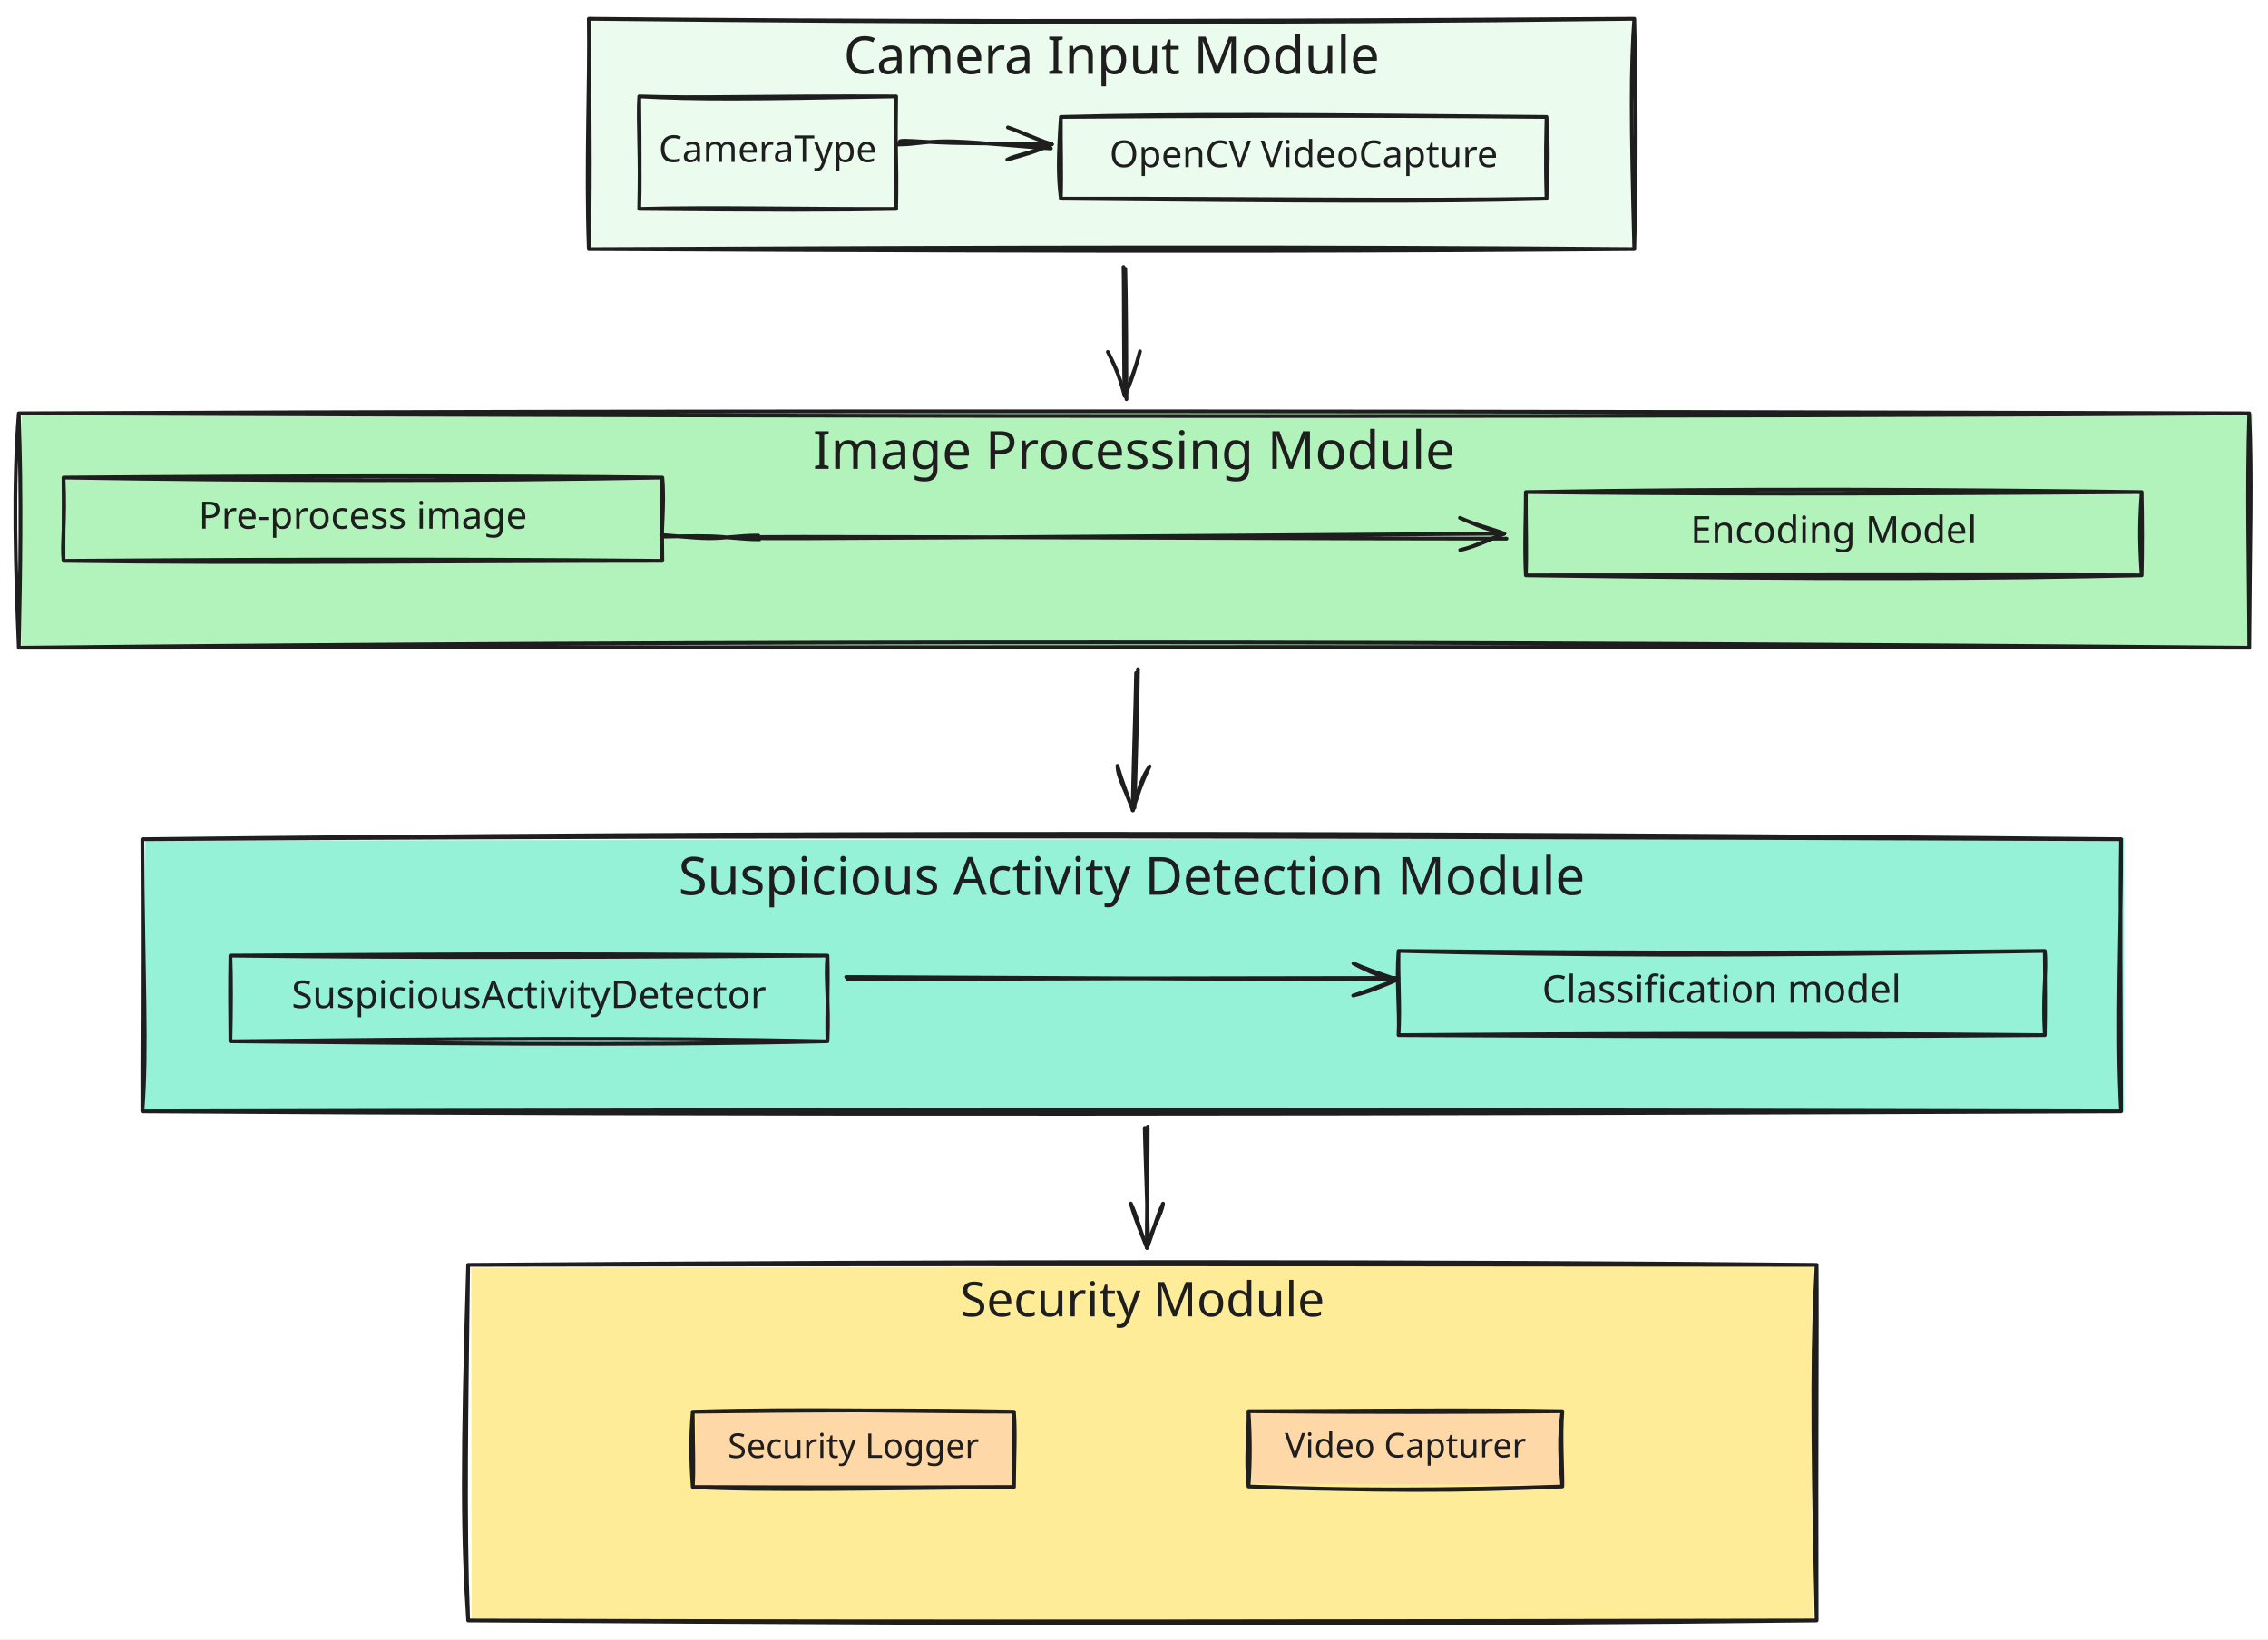
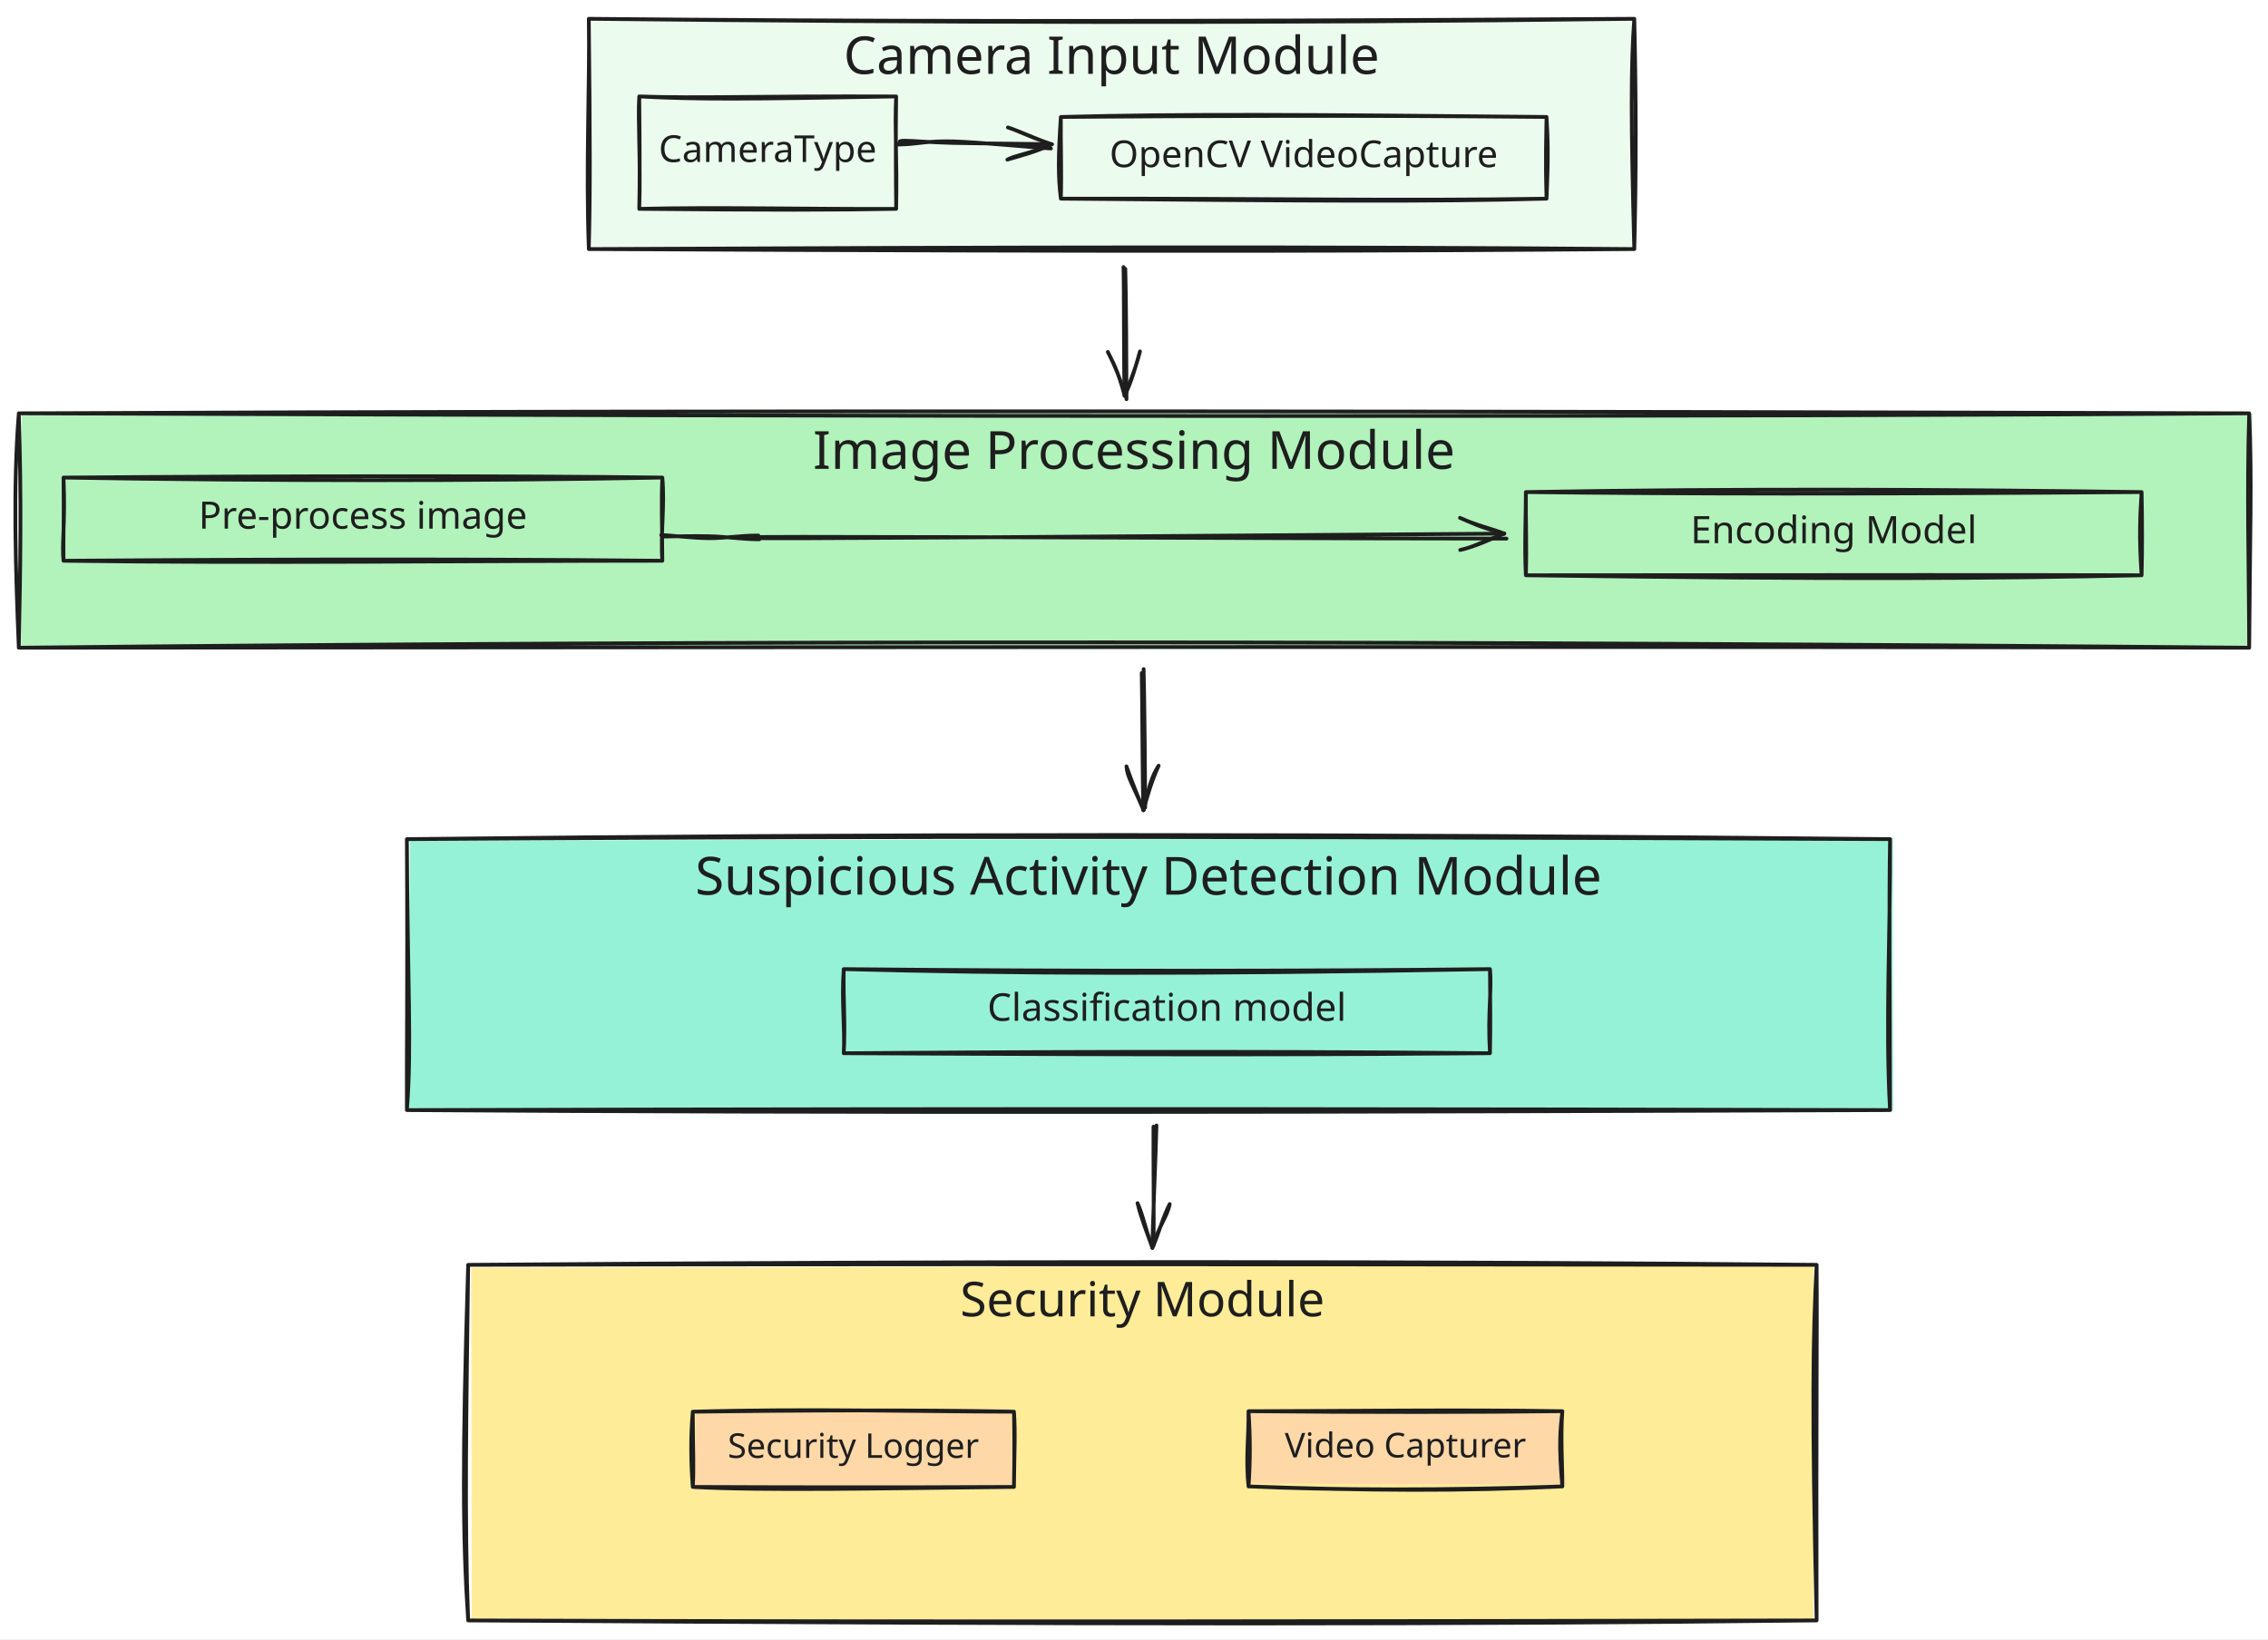
<svg xmlns="http://www.w3.org/2000/svg" version="1.1" viewBox="0 0 1206.264 871.958" width="2412.529" height="1743.916">
  <defs>
    <style class="style-fonts">
      @font-face {
        font-family: "Virgil";
        src: url("https://excalidraw.com/Virgil.woff2");
      }
      @font-face {
        font-family: "Cascadia";
        src: url("https://excalidraw.com/Cascadia.woff2");
      }
      @font-face {
        font-family: "Assistant";
        src: url("https://excalidraw.com/Assistant-Regular.woff2");
      }
    </style>
  </defs>
  <rect x="0" y="0" width="1206.264" height="871.958" fill="#ffffff" />
  <g stroke-linecap="round" transform="translate(249.0023 672.8072) rotate(0 358.5934 94.57534)">
    <path d="M1.63 1.5 L715.71 0.24 L715.51 189.8 L1.89 188.25" stroke="none" stroke-width="0" fill="#ffec99" />
    <path d="M0 0 C155.83 -0.32, 311.57 -0.43, 717.19 0 M0 0 C263.95 -2.09, 528.59 -1.86, 717.19 0 M717.19 0 C717.5 40.44, 716.89 78.07, 717.19 189.15 M717.19 0 C715.24 38.12, 714.53 74.99, 717.19 189.15 M717.19 189.15 C490.77 189.52, 265.15 190.04, 0 189.15 M717.19 189.15 C526.88 191.34, 337 191.32, 0 189.15 M0 189.15 C-2.91 146.5, -3.21 103.14, 0 0 M0 189.15 C-2.06 133.88, -0.92 78.96, 0 0" stroke="#1e1e1e" stroke-width="2" fill="none" />
  </g>
  <g transform="translate(509.4708 677.8072) rotate(0 98.12482 15.98273)">
    <text x="98.125" y="22.401" font-family="Virgil, Segoe UI Emoji" font-size="25.572px" fill="#1e1e1e" text-anchor="middle" style="white-space: pre;" direction="ltr" dominant-baseline="alphabetic">Security Module</text>
  </g>
-   <g stroke-linecap="round" transform="translate(75.73819 446.4009) rotate(0 526.1799 72.3637)">
-     <path d="M1.62 0.78 L1053.91 -0.66 L1053.94 144.96 L0.39 145.03" stroke="none" stroke-width="0" fill="#96f2d7" />
-     <path d="M0 0 C226.3 -1.44, 453.21 -2.32, 1052.36 0 M0 0 C330.92 -3.79, 661.47 -3.87, 1052.36 0 M1052.36 0 C1052.62 48.18, 1049.81 98.82, 1052.36 144.73 M1052.36 0 C1051.73 38.69, 1052.25 77.2, 1052.36 144.73 M1052.36 144.73 C758.95 144.06, 465.5 143.63, 0 144.73 M1052.36 144.73 C678.26 146.25, 304.04 146.79, 0 144.73 M0 144.73 C2.68 110.7, 0.28 76.41, 0 0 M0 144.73 C-0.19 114.72, 0.45 85.45, 0 0" stroke="#1e1e1e" stroke-width="2" fill="none" />
+   <g stroke-linecap="round" transform="translate(216.4069 446.3621) rotate(0 394.4163 72.06573)">
+     <path d="M1.62 0.78 L790.38 -0.66 L790.41 144.36 L0.39 144.43" stroke="none" stroke-width="0" fill="#96f2d7" />
+     <path d="M0 0 C169.64 -1.04, 339.88 -1.92, 788.83 0 M0 0 C248.13 -2.88, 495.9 -2.97, 788.83 0 M788.83 0 C789.1 47.98, 786.28 98.41, 788.83 144.13 M788.83 0 C788.2 38.53, 788.73 76.88, 788.83 144.13 M788.83 144.13 C568.85 143.62, 348.81 143.19, 0 144.13 M788.83 144.13 C508.45 145.2, 227.94 145.73, 0 144.13 M0 144.13 C2.68 110.25, 0.27 76.1, 0 0 M0 144.13 C-0.19 114.24, 0.45 85.1, 0 0" stroke="#1e1e1e" stroke-width="2" fill="none" />
  </g>
-   <g transform="translate(349.2462 451.4009) rotate(0 252.6719 17.5)">
+   <g transform="translate(358.1513 451.3621) rotate(0 252.6719 17.5)">
    <text x="252.672" y="24.528" font-family="Virgil, Segoe UI Emoji" font-size="28px" fill="#1e1e1e" text-anchor="middle" style="white-space: pre;" direction="ltr" dominant-baseline="alphabetic">Suspicious Activity Detection Module</text>
  </g>
  <g stroke-linecap="round" transform="translate(10 219.8559) rotate(0 593.1322 62.34731)">
    <path d="M1.55 -0.66 L1187.84 0.23 L1186.66 124.99 L1.24 125.49" stroke="none" stroke-width="0" fill="#b2f2bb" />
    <path d="M0 0 C402.05 -1.75, 802.94 -1.08, 1186.26 0 M0 0 C457.77 1.87, 915.16 1.96, 1186.26 0 M1186.26 0 C1184.95 41.38, 1186.14 82.9, 1186.26 124.69 M1186.26 0 C1187.82 33.95, 1186.62 66.06, 1186.26 124.69 M1186.26 124.69 C847.55 123.98, 510.22 124.4, 0 124.69 M1186.26 124.69 C778.45 121.11, 370.12 120.67, 0 124.69 M0 124.69 C-1.69 83.79, -3.13 38.42, 0 0 M0 124.69 C0.78 84.97, 1.53 46.98, 0 0" stroke="#1e1e1e" stroke-width="2" fill="none" />
  </g>
  <g transform="translate(433.3542 224.8559) rotate(0 169.778 17.5)">
    <text x="169.778" y="24.528" font-family="Virgil, Segoe UI Emoji" font-size="28px" fill="#1e1e1e" text-anchor="middle" style="white-space: pre;" direction="ltr" dominant-baseline="alphabetic">Image Processing Module</text>
  </g>
  <g stroke-linecap="round" transform="translate(313.1724 10) rotate(0 278.0224 61.24087)">
    <path d="M1.58 0.23 L556.44 0.3 L557.29 123.27 L1.53 121.26" stroke="none" stroke-width="0" fill="#ebfbee" />
    <path d="M0 0 C179.1 1.93, 358.67 2.6, 556.04 0 M0 0 C141.9 1.31, 283.6 1.68, 556.04 0 M556.04 0 C554.18 25.18, 554.24 54.3, 556.04 122.48 M556.04 0 C557.03 41, 557.1 82.97, 556.04 122.48 M556.04 122.48 C392.58 121.13, 228.58 121.45, 0 122.48 M556.04 122.48 C433.57 123.46, 311.72 124.06, 0 122.48 M0 122.48 C-1.64 78.39, 0.58 34.23, 0 0 M0 122.48 C0.73 94.83, 0.7 66.07, 0 0" stroke="#1e1e1e" stroke-width="2" fill="none" />
  </g>
  <g transform="translate(445.8144 15) rotate(0 145.3804 17.32324)">
    <text x="145.38" y="24.28" font-family="Virgil, Segoe UI Emoji" font-size="27.717px" fill="#1e1e1e" text-anchor="middle" style="white-space: pre;" direction="ltr" dominant-baseline="alphabetic">Camera Input Module</text>
  </g>
  <g stroke-linecap="round" transform="translate(339.991 51.30163) rotate(0 68.31877 29.89922)">
    <path d="M0.39 0.3 L137.88 0.79 L138.17 58.58 L0.35 60.41" stroke="none" stroke-width="0" fill="#ebfbee" />
    <path d="M0 0 C30.65 1.66, 56.96 1.45, 136.64 0 M0 0 C32.22 1.09, 62.86 -0.32, 136.64 0 M136.64 0 C135.77 16.38, 137.22 32.88, 136.64 59.8 M136.64 0 C136.36 21.36, 136.46 42.66, 136.64 59.8 M136.64 59.8 C104.53 60.41, 69.06 60.45, 0 59.8 M136.64 59.8 C88.73 59.99, 40.49 58.79, 0 59.8 M0 59.8 C0.85 34.85, -0.84 12.32, 0 0 M0 59.8 C0.29 45.56, 0.31 32.1, 0 0" stroke="#1e1e1e" stroke-width="2" fill="none" />
  </g>
  <g transform="translate(350.0375 68.8539) rotate(0 58.27234 12.34695)">
    <text x="58.272" y="17.305" font-family="Virgil, Segoe UI Emoji" font-size="19.755px" fill="#1e1e1e" text-anchor="middle" style="white-space: pre;" direction="ltr" dominant-baseline="alphabetic">CameraType</text>
  </g>
  <g stroke-linecap="round" transform="translate(564.2229 62.21236) rotate(0 129.1607 21.73063)">
    <path d="M1.24 0.79 L259.85 -1.22 L258.68 44.07 L0.07 44.79" stroke="none" stroke-width="0" fill="#ebfbee" />
    <path d="M0 0 C75.58 -0.54, 151.54 -0.94, 258.32 0 M0 0 C64.96 -1.72, 130.91 -1.25, 258.32 0 M258.32 0 C258.97 11.72, 259.41 19.08, 258.32 43.46 M258.32 0 C258.2 9.79, 257.67 21.29, 258.32 43.46 M258.32 43.46 C181.1 44.76, 107.32 43.26, 0 43.46 M258.32 43.46 C195.41 45.21, 132.39 44.64, 0 43.46 M0 43.46 C-1.48 31.72, -1.41 21.35, 0 0 M0 43.46 C0.45 28.85, -0.14 14.15, 0 0" stroke="#1e1e1e" stroke-width="2" fill="none" />
  </g>
  <g transform="translate(592.5204 71.59604) rotate(0 100.8632 12.34695)">
    <text x="100.863" y="17.305" font-family="Virgil, Segoe UI Emoji" font-size="19.755px" fill="#1e1e1e" text-anchor="middle" style="white-space: pre;" direction="ltr" dominant-baseline="alphabetic">OpenCV VideoCapture</text>
  </g>
  <g stroke-linecap="round" transform="translate(33.78 254.0363) rotate(0 159.2425 22.12324)">
    <path d="M1.53 -1.22 L318.84 0.61 L318.56 45.57 L1.87 42.36" stroke="none" stroke-width="0" fill="#b2f2bb" />
    <path d="M0 0 C120.01 -0.93, 241.26 -1.01, 318.49 0 M0 0 C110.07 1.86, 220.18 1.88, 318.49 0 M318.49 0 C319.89 14.88, 317.43 30.32, 318.49 44.25 M318.49 0 C317.88 12.69, 318.4 24.71, 318.49 44.25 M318.49 44.25 C212.7 44.26, 104.64 45.68, 0 44.25 M318.49 44.25 C193.56 42.98, 67.07 43.76, 0 44.25 M0 44.25 C-1.03 35.14, 1.09 24.35, 0 0 M0 44.25 C-0.15 32.58, 0.27 21.02, 0 0" stroke="#1e1e1e" stroke-width="2" fill="none" />
  </g>
  <g transform="translate(105.2625 263.5895) rotate(0 87.75999 12.57002)">
    <text x="87.76" y="17.618" font-family="Virgil, Segoe UI Emoji" font-size="20.112px" fill="#1e1e1e" text-anchor="middle" style="white-space: pre;" direction="ltr" dominant-baseline="alphabetic">Pre-process image</text>
  </g>
  <g stroke-linecap="round" transform="translate(811.5495 261.7517) rotate(0 163.7442 22.12324)">
    <path d="M0.07 1.33 L329.36 -1.88 L326.81 46 L1.96 42.26" stroke="none" stroke-width="0" fill="#b2f2bb" />
    <path d="M0 0 C113.38 -2, 224.18 -1.44, 327.49 0 M0 0 C86.96 1.01, 173.97 1.16, 327.49 0 M327.49 0 C326.7 12.22, 326.05 23.48, 327.49 44.25 M327.49 0 C327.81 14.93, 327.83 32.01, 327.49 44.25 M327.49 44.25 C249.27 46, 168.1 46.58, 0 44.25 M327.49 44.25 C260.79 44.05, 194.93 44.08, 0 44.25 M0 44.25 C-0.83 28.97, 0.06 10.92, 0 0 M0 44.25 C0.49 29.7, -0.1 16.69, 0 0" stroke="#1e1e1e" stroke-width="2" fill="none" />
  </g>
  <g transform="translate(903.3803 271.3049) rotate(0 71.91331 12.57002)">
    <text x="71.913" y="17.618" font-family="Virgil, Segoe UI Emoji" font-size="20.112px" fill="#1e1e1e" text-anchor="middle" style="white-space: pre;" direction="ltr" dominant-baseline="alphabetic">Encoding Model</text>
  </g>
-   <g stroke-linecap="round" transform="translate(122.5532 508.3288) rotate(0 158.7768 22.7596)">
-     <path d="M1.87 -1.88 L316.88 1.75 L319.52 43.53 L0.82 44.66" stroke="none" stroke-width="0" fill="#96f2d7" />
-     <path d="M0 0 C106.15 1.25, 214.47 0.77, 317.55 0 M0 0 C85.59 -0.46, 169.65 -1.32, 317.55 0 M317.55 0 C316.27 11.81, 318.55 25.84, 317.55 45.52 M317.55 0 C318.08 16.19, 317.14 30.76, 317.55 45.52 M317.55 45.52 C208.02 48.14, 97.84 46.38, 0 45.52 M317.55 45.52 C218.15 43.46, 119.22 44.2, 0 45.52 M0 45.52 C0.38 28.73, 0.45 12.4, 0 0 M0 45.52 C-0.17 30.37, -0.31 15.27, 0 0" stroke="#1e1e1e" stroke-width="2" fill="none" />
-   </g>
-   <g transform="translate(148.931 518.3773) rotate(0 132.399 12.71104)">
-     <text x="132.399" y="17.816" font-family="Virgil, Segoe UI Emoji" font-size="20.338px" fill="#1e1e1e" text-anchor="middle" style="white-space: pre;" direction="ltr" dominant-baseline="alphabetic">SuspiciousActivityDetector</text>
-   </g>
-   <g stroke-linecap="round" transform="translate(743.8382 505.8563) rotate(0 171.8493 22.37143)">
+   <g stroke-linecap="round" transform="translate(448.7556 515.5075) rotate(0 171.8493 22.37143)">
    <path d="M1.96 -1.99 L344.52 -0.86 L343.73 46.02 L-1.67 44.63" stroke="none" stroke-width="0" fill="#96f2d7" />
    <path d="M0 0 C88.41 2.32, 178.21 3.01, 343.7 0 M0 0 C124.17 1.22, 248.51 1.01, 343.7 0 M343.7 0 C344.83 11.49, 342.34 22.33, 343.7 44.74 M343.7 0 C343.88 16.78, 344 31.41, 343.7 44.74 M343.7 44.74 C207.08 43.37, 69.18 44.21, 0 44.74 M343.7 44.74 C264.28 45.41, 184.36 45.7, 0 44.74 M0 44.74 C0.73 31.98, -1.28 16.5, 0 0 M0 44.74 C0.92 29.01, -0.35 16.03, 0 0" stroke="#1e1e1e" stroke-width="2" fill="none" />
  </g>
-   <g transform="translate(817.8596 515.5167) rotate(0 97.8279 12.71104)">
+   <g transform="translate(522.777 525.1678) rotate(0 97.8279 12.71104)">
    <text x="97.828" y="17.816" font-family="Virgil, Segoe UI Emoji" font-size="20.338px" fill="#1e1e1e" text-anchor="middle" style="white-space: pre;" direction="ltr" dominant-baseline="alphabetic">Classification model</text>
  </g>
  <g stroke-linecap="round" transform="translate(664.0497 750.667) rotate(0 83.44966 20.00632)">
    <path d="M-1.48 0.24 L165.22 0.65 L168.78 39.11 L-1.78 38.37" stroke="none" stroke-width="0" fill="#ffd8a8" />
    <path d="M0 0 C53.96 -0.05, 111.46 -0.94, 166.9 0 M0 0 C62.05 0.64, 123.05 0.51, 166.9 0 M166.9 0 C165.89 9.32, 164.83 17.11, 166.9 40.01 M166.9 0 C165.89 13.75, 166.96 27.99, 166.9 40.01 M166.9 40.01 C114.32 42.57, 64.95 42.33, 0 40.01 M166.9 40.01 C106.3 42.12, 44.28 42.05, 0 40.01 M0 40.01 C-1.61 24.55, 0.17 13.96, 0 0 M0 40.01 C0.9 27.31, 0.97 14.48, 0 0" stroke="#1e1e1e" stroke-width="2" fill="none" />
  </g>
  <g transform="translate(681.5969 759.3061) rotate(0 65.90247 11.36723)">
    <text x="65.902" y="15.932" font-family="Virgil, Segoe UI Emoji" font-size="18.188px" fill="#1e1e1e" text-anchor="middle" style="white-space: pre;" direction="ltr" dominant-baseline="alphabetic">Video Capturer</text>
  </g>
  <g stroke-linecap="round" transform="translate(368.4697 750.9277) rotate(0 85.41051 20.00632)">
    <path d="M1.89 -0.9 L169.04 -1.64 L170.72 39.15 L0.53 41.69" stroke="none" stroke-width="0" fill="#ffd8a8" />
    <path d="M0 0 C61.8 -1.78, 120.55 -0.03, 170.82 0 M0 0 C58.72 -0.74, 119.37 -1.05, 170.82 0 M170.82 0 C171.64 11.26, 170.99 21.55, 170.82 40.01 M170.82 0 C170.91 8.28, 171.23 17.56, 170.82 40.01 M170.82 40.01 C103.97 40.73, 36.15 42.14, 0 40.01 M170.82 40.01 C107.23 40.35, 42.47 40.2, 0 40.01 M0 40.01 C0.6 30.33, 0.13 23.7, 0 0 M0 40.01 C-1.07 26.37, -1.17 12.81, 0 0" stroke="#1e1e1e" stroke-width="2" fill="none" />
  </g>
  <g transform="translate(385.3416 759.5668) rotate(0 68.53857 11.36723)">
    <text x="68.539" y="15.932" font-family="Virgil, Segoe UI Emoji" font-size="18.188px" fill="#1e1e1e" text-anchor="middle" style="white-space: pre;" direction="ltr" dominant-baseline="alphabetic">Security Logger</text>
  </g>
  <g stroke-linecap="round">
    <g transform="translate(477.6286 76.05184) rotate(0 40.43252 1.136371)">
      <path d="M-0.7 0.67 C0.07 0.89, -0.48 0.9, 4.6 0.65 C9.68 0.4, 17 -1.21, 29.78 -0.83 C42.57 -0.46, 72.9 2.51, 81.3 2.92 M1.13 -0.03 C1.75 -0.1, -1.07 -1.19, 3.62 -1.19 C8.3 -1.19, 16.21 -0.34, 29.23 -0.02 C42.26 0.29, 72.98 0.42, 81.78 0.7" stroke="#1e1e1e" stroke-width="2" fill="none" />
    </g>
    <g transform="translate(477.6286 76.05184) rotate(0 40.43252 1.136371)">
      <path d="M58.14 8.85 C66.27 6.46, 73 4.87, 81.78 0.7 M58.14 8.85 C62.74 6.38, 68.95 6.08, 81.78 0.7" stroke="#1e1e1e" stroke-width="2" fill="none" />
    </g>
    <g transform="translate(477.6286 76.05184) rotate(0 40.43252 1.136371)">
      <path d="M58.44 -8.25 C66.38 -5.6, 73.03 -2.15, 81.78 0.7 M58.44 -8.25 C63.03 -6.96, 69.17 -3.5, 81.78 0.7" stroke="#1e1e1e" stroke-width="2" fill="none" />
    </g>
  </g>
  <mask />
  <g stroke-linecap="round">
    <g transform="translate(353.2651 284.8726) rotate(0 223.7317 0.6715013)">
      <path d="M-0.07 0.53 C4.14 0.48, 16.26 0.14, 24.55 0.38 C32.85 0.62, 41.52 1.94, 49.72 1.99 C57.92 2.04, 7.36 0.74, 73.73 0.69 C140.11 0.63, 385.59 1.72, 447.99 1.64 M-1.57 -0.24 C2.58 -0.23, 15.37 1.38, 23.82 1.41 C32.28 1.45, 40.88 -0.02, 49.18 -0.01 C57.48 -0.01, 7.35 1.62, 73.62 1.45 C139.89 1.28, 384.69 -0.63, 446.79 -1.03" stroke="#1e1e1e" stroke-width="2" fill="none" />
    </g>
    <g transform="translate(353.2651 284.8726) rotate(0 223.7317 0.6715013)">
      <path d="M423.36 7.68 C429.85 6.28, 433.02 4.22, 446.79 -1.03 M423.36 7.68 C432.14 5.67, 440.55 1.39, 446.79 -1.03" stroke="#1e1e1e" stroke-width="2" fill="none" />
    </g>
    <g transform="translate(353.2651 284.8726) rotate(0 223.7317 0.6715013)">
      <path d="M423.24 -9.42 C429.85 -6.69, 433.06 -4.62, 446.79 -1.03 M423.24 -9.42 C431.96 -5.38, 440.42 -3.61, 446.79 -1.03" stroke="#1e1e1e" stroke-width="2" fill="none" />
    </g>
  </g>
  <mask />
  <g stroke-linecap="round">
    <g transform="translate(597.5672 142.7975) rotate(0 0.7802797 34.4739)">
      <path d="M0.94 0.18 C1.36 11.66, 1.59 57.98, 1.56 69.56 M-0.02 -0.77 C0.32 10.3, 0.07 56.35, 0.61 67.75" stroke="#1e1e1e" stroke-width="2" fill="none" />
    </g>
    <g transform="translate(597.5672 142.7975) rotate(0 0.7802797 34.4739)">
      <path d="M-8.35 44.42 C-5.93 49.51, -3.24 53.38, 0.61 67.75 M-8.35 44.42 C-4.39 52.07, -0.83 60.82, 0.61 67.75" stroke="#1e1e1e" stroke-width="2" fill="none" />
    </g>
    <g transform="translate(597.5672 142.7975) rotate(0 0.7802797 34.4739)">
      <path d="M8.75 44.11 C7.39 49.41, 6.3 53.34, 0.61 67.75 M8.75 44.11 C6.62 51.75, 4.08 60.61, 0.61 67.75" stroke="#1e1e1e" stroke-width="2" fill="none" />
    </g>
  </g>
  <mask />
  <g stroke-linecap="round">
-     <g transform="translate(604.3838 356.9256) rotate(0 -0.5382356 36.58985)">
-       <path d="M0.87 -1.02 C0.82 11.23, -0.51 60.2, -0.98 72.75 M-0.13 1.06 C-0.27 13.54, -1.99 62.16, -1.88 74.07" stroke="#1e1e1e" stroke-width="2" fill="none" />
+     <g transform="translate(607.3785 356.9256) rotate(0 0.7944615 36.57047)">
+       <path d="M0.87 -1.02 C1.27 11.22, 1.71 60.17, 1.68 72.71 M-0.13 1.06 C0.18 13.54, 0.23 62.13, 0.79 74.03" stroke="#1e1e1e" stroke-width="2" fill="none" />
    </g>
-     <g transform="translate(604.3838 356.9256) rotate(0 -0.5382356 36.58985)">
-       <path d="M-10.05 50.44 C-9.91 56.31, -6.92 60.5, -1.88 74.07 M-10.05 50.44 C-7.61 58.75, -3.9 68.37, -1.88 74.07" stroke="#1e1e1e" stroke-width="2" fill="none" />
+     <g transform="translate(607.3785 356.9256) rotate(0 0.7944615 36.57047)">
+       <path d="M-8.25 50.72 C-7.89 56.5, -4.7 60.62, 0.79 74.03 M-8.25 50.72 C-5.47 58.9, -1.42 68.4, 0.79 74.03" stroke="#1e1e1e" stroke-width="2" fill="none" />
    </g>
-     <g transform="translate(604.3838 356.9256) rotate(0 -0.5382356 36.58985)">
-       <path d="M7.05 50.72 C3.02 56.64, 1.83 60.77, -1.88 74.07 M7.05 50.72 C2.8 59.08, -0.18 68.59, -1.88 74.07" stroke="#1e1e1e" stroke-width="2" fill="none" />
+     <g transform="translate(607.3785 356.9256) rotate(0 0.7944615 36.57047)">
+       <path d="M8.85 50.36 C5.03 56.36, 4.05 60.56, 0.79 74.03 M8.85 50.36 C4.94 58.84, 2.3 68.47, 0.79 74.03" stroke="#1e1e1e" stroke-width="2" fill="none" />
    </g>
  </g>
  <mask />
  <g stroke-linecap="round">
-     <g transform="translate(610.0174 599.1184) rotate(0 0.02983831 31.75965)">
-       <path d="M-1.18 0.82 C-0.99 11.55, 0.56 52.71, 0.64 63.22 M0.41 0.2 C0.53 11.21, -0.23 54.35, 0 64.61" stroke="#1e1e1e" stroke-width="2" fill="none" />
+     <g transform="translate(614.6671 598.4838) rotate(0 -0.8497334 32.07699)">
+       <path d="M-1.18 0.82 C-1.28 11.65, -0.9 53.24, -1.12 63.86 M0.41 0.2 C0.23 11.32, -1.7 54.88, -1.76 65.24" stroke="#1e1e1e" stroke-width="2" fill="none" />
    </g>
-     <g transform="translate(610.0174 599.1184) rotate(0 0.02983831 31.75965)">
-       <path d="M-8.54 41.11 C-5.18 48.29, -4.8 52.19, 0 64.61 M-8.54 41.11 C-6.57 48.68, -2.75 57.45, 0 64.61" stroke="#1e1e1e" stroke-width="2" fill="none" />
+     <g transform="translate(614.6671 598.4838) rotate(0 -0.8497334 32.07699)">
+       <path d="M-9.65 41.52 C-6.46 48.75, -6.26 52.71, -1.76 65.24 M-9.65 41.52 C-7.9 49.16, -4.28 58.01, -1.76 65.24" stroke="#1e1e1e" stroke-width="2" fill="none" />
    </g>
-     <g transform="translate(610.0174 599.1184) rotate(0 0.02983831 31.75965)">
-       <path d="M8.56 41.12 C7.46 48.13, 3.37 52.03, 0 64.61 M8.56 41.12 C4.88 48.75, 3.05 57.52, 0 64.61" stroke="#1e1e1e" stroke-width="2" fill="none" />
-     </g>
-   </g>
-   <mask />
-   <g stroke-linecap="round">
-     <g transform="translate(449.9502 521.2614) rotate(0 146.444 0.03080155)">
-       <path d="M1.02 -0.34 C49.82 -0.68, 245 -1.07, 293.78 -1.07 M0.09 -1.56 C48.73 -1.28, 244.43 -0.51, 293.31 -0.13" stroke="#1e1e1e" stroke-width="2" fill="none" />
-     </g>
-     <g transform="translate(449.9502 521.2614) rotate(0 146.444 0.03080155)">
-       <path d="M269.77 8.29 C278.1 6.38, 285.74 3.03, 293.31 -0.13 M269.77 8.29 C276.06 6.44, 281.72 4, 293.31 -0.13" stroke="#1e1e1e" stroke-width="2" fill="none" />
-     </g>
-     <g transform="translate(449.9502 521.2614) rotate(0 146.444 0.03080155)">
-       <path d="M269.86 -8.81 C278.3 -4.21, 285.91 -1.04, 293.31 -0.13 M269.86 -8.81 C275.97 -6.13, 281.61 -4.05, 293.31 -0.13" stroke="#1e1e1e" stroke-width="2" fill="none" />
+     <g transform="translate(614.6671 598.4838) rotate(0 -0.8497334 32.07699)">
+       <path d="M7.44 42 C6.18 48.94, 1.92 52.77, -1.76 65.24 M7.44 42 C3.55 49.55, 1.51 58.24, -1.76 65.24" stroke="#1e1e1e" stroke-width="2" fill="none" />
    </g>
  </g>
  <mask />
</svg>
